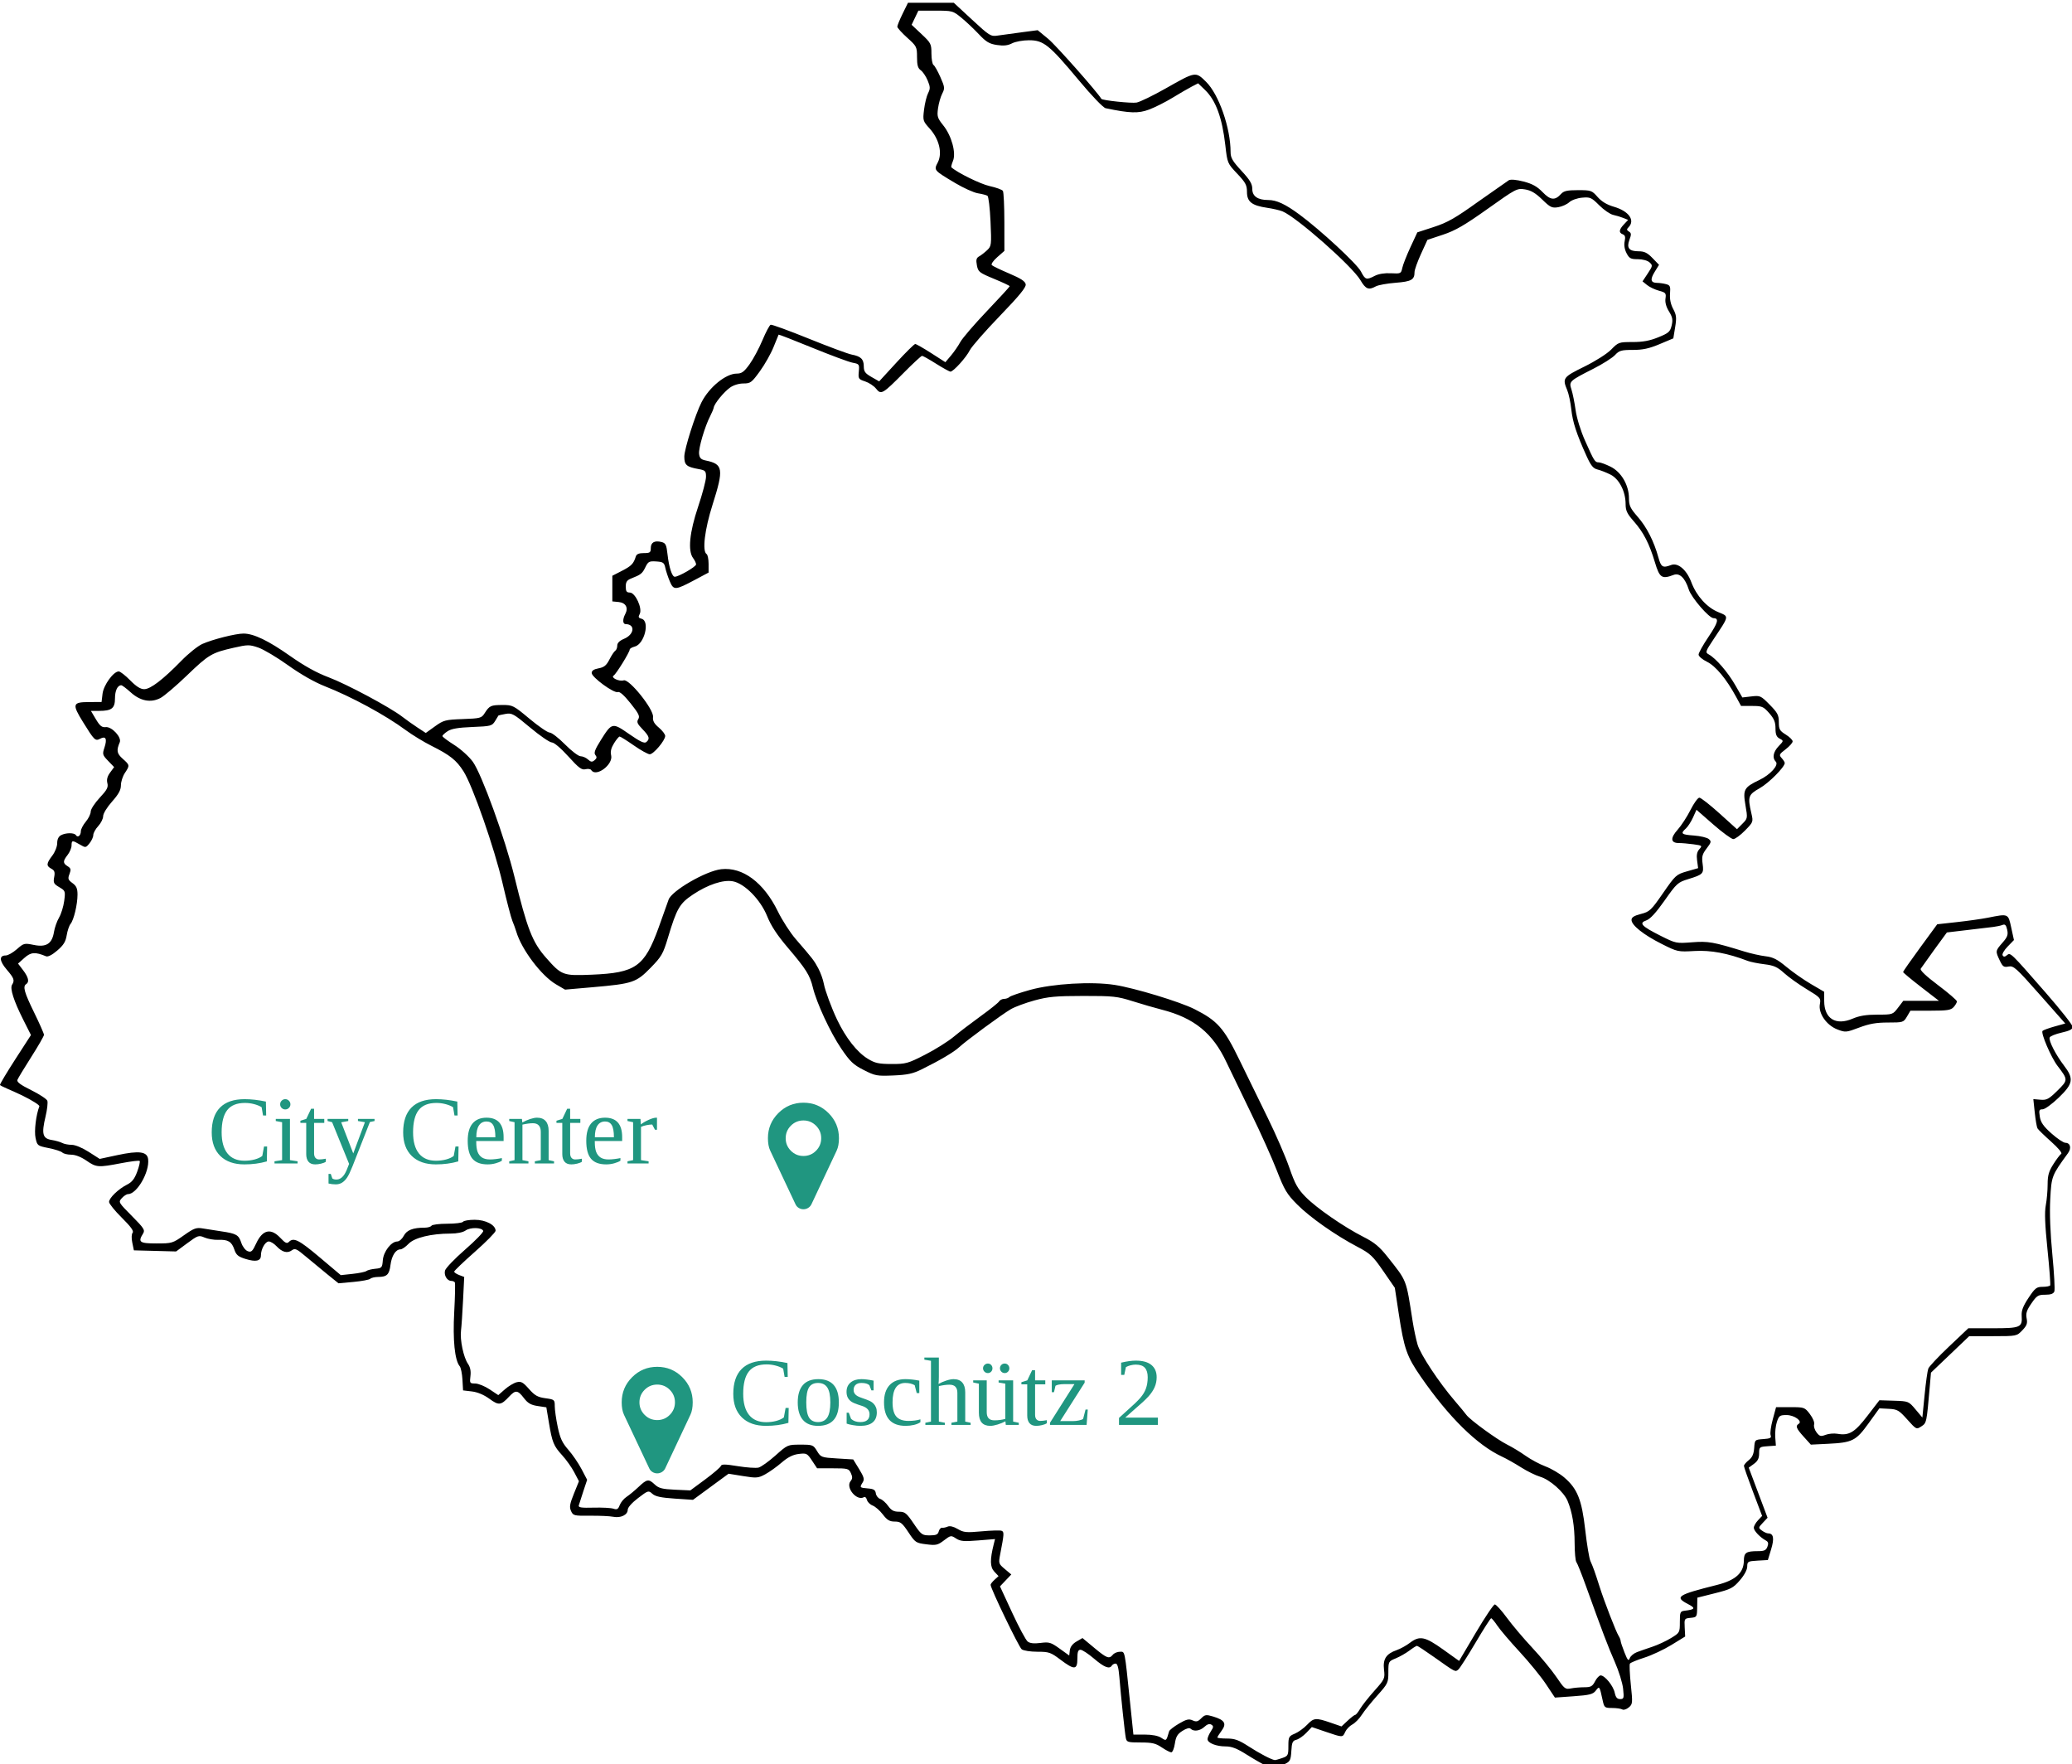
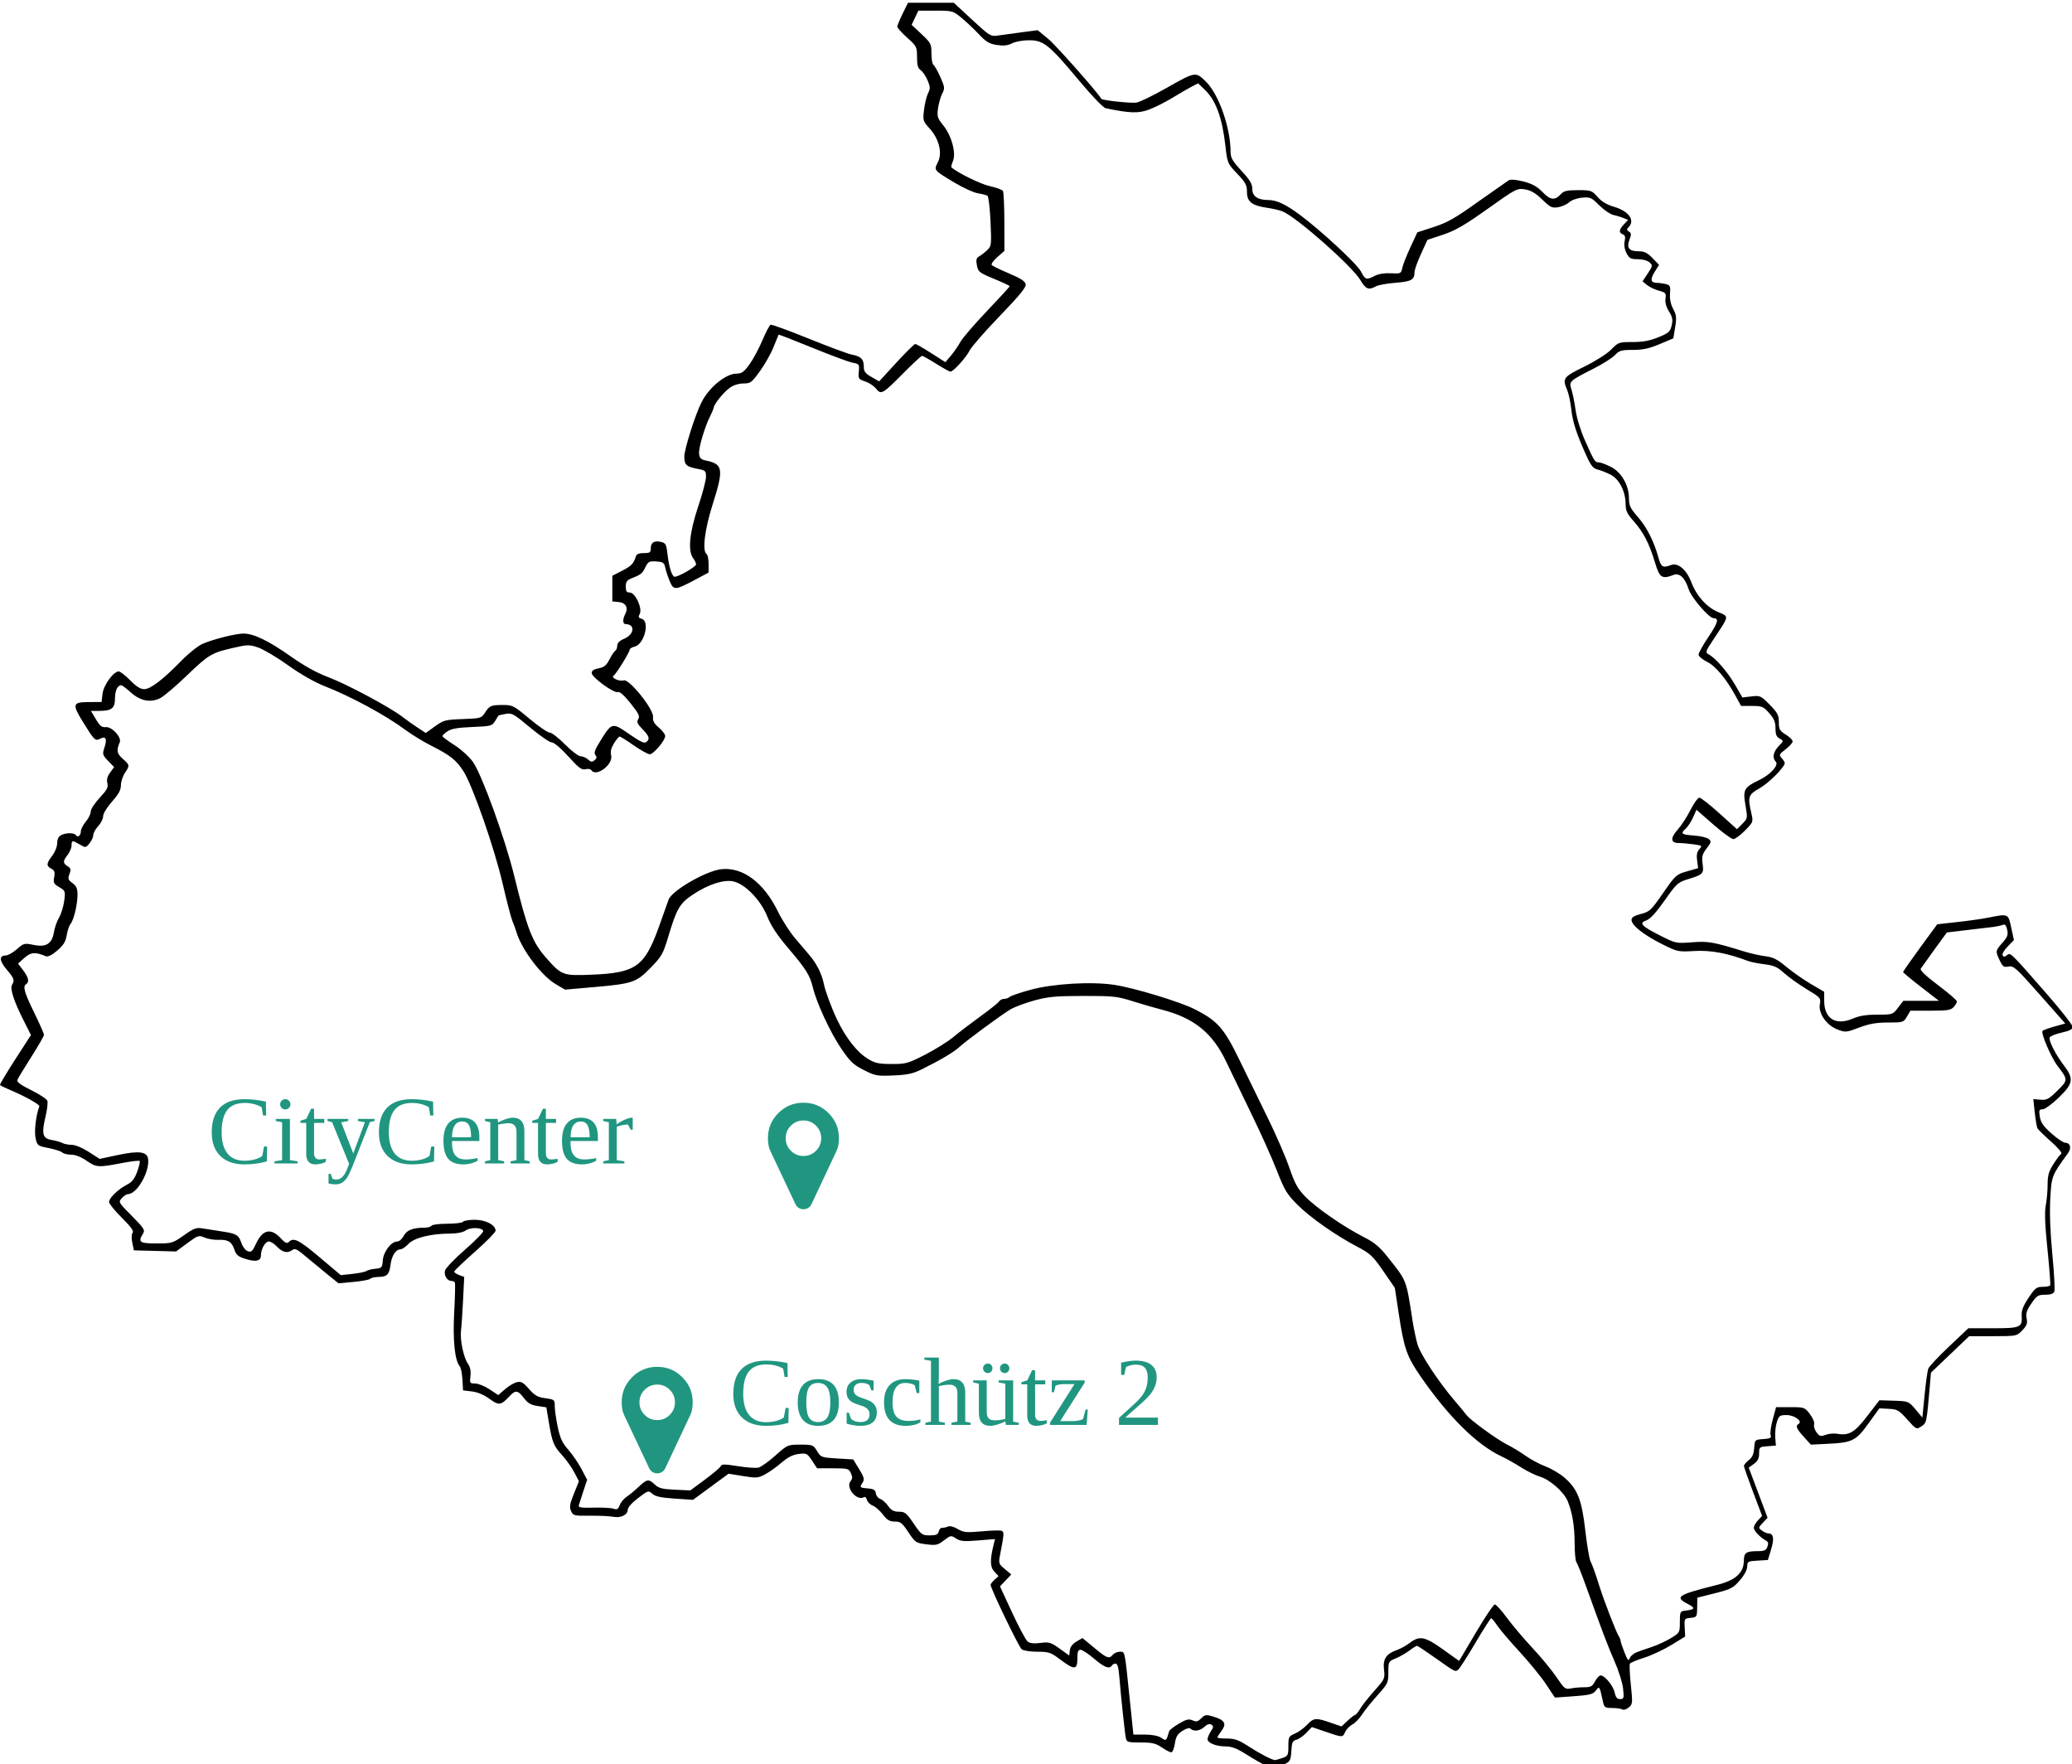
<svg xmlns="http://www.w3.org/2000/svg" xmlns:xlink="http://www.w3.org/1999/xlink" width="911.283" height="775.677" viewBox="0 0 911 773" style="height: min-content">
  <path d="M556.413 774.839c-1.476-.665-5.225-2.815-8.331-4.776-4.24-2.678-6.533-3.567-9.198-3.567-4.181 0-7.968-1.523-7.968-3.204 0-.656.652-2.187 1.449-3.403 1.225-1.87 1.261-2.327.23-2.964-.809-.5-1.824-.184-3.022.941-1.933 1.816-4.727 2.214-6.075.865-.527-.527-1.837-.191-3.597.924-2.206 1.396-2.886 2.534-3.345 5.598-.317 2.115-1.027 3.845-1.577 3.845s-2.436-.975-4.191-2.168c-2.655-1.804-4.212-2.168-9.289-2.168-5.627 0-6.13-.151-6.502-1.951-.449-2.173-2.112-17.849-2.852-26.879-.327-3.995-.839-5.853-1.612-5.853-.623 0-1.374.39-1.669.867-1.05 1.7-3.346.812-7.849-3.035-2.512-2.146-5.188-3.902-5.946-3.902-1.056 0-1.379.913-1.379 3.902 0 5.002-1.319 5.078-7.471.433-4.239-3.2-5.019-3.468-10.101-3.468-3.079 0-6.126-.478-6.911-1.084-1.254-.968-13.668-26.702-13.668-28.334 0-.364.786-1.373 1.748-2.243l1.748-1.582-1.87-1.99c-1.893-2.015-1.955-5.219-.234-12.077l.558-2.222-7.451.605c-6.25.507-7.814.367-9.704-.871-2.181-1.429-2.35-1.402-5.292.842-2.747 2.095-3.496 2.261-7.781 1.726-4.558-.57-4.862-.774-7.864-5.295-2.732-4.114-3.48-4.702-5.99-4.702-2.274 0-3.361-.647-5.248-3.12-1.309-1.716-3.317-3.477-4.463-3.912s-2.285-1.563-2.532-2.506-.816-1.487-1.266-1.209c-3.145 1.944-8.276-4.192-5.9-7.054.841-1.013.87-1.83.124-3.467-.92-2.018-1.377-2.142-7.919-2.142h-6.943l-2.236-3.378c-2.124-3.21-2.417-3.356-5.865-2.929-2.564.317-4.774 1.437-7.531 3.815-2.146 1.851-5.395 4.168-7.221 5.149-3.07 1.649-3.799 1.706-9.699.754l-6.38-1.029-7.82 5.739-7.82 5.739-8.06-.54c-6.029-.404-8.499-.937-9.804-2.117-1.701-1.539-1.854-1.493-6.286 1.887-2.698 2.057-4.543 4.14-4.543 5.128 0 2.257-3.077 3.744-6.386 3.087-1.495-.297-6.059-.505-10.141-.463-7.072.073-7.469-.024-8.392-2.05-.797-1.749-.575-3.1 1.249-7.618l2.218-5.492-2.06-3.925c-1.133-2.159-3.507-5.509-5.274-7.446-3.812-4.176-4.412-5.65-5.88-14.435l-1.117-6.684-3.82-.573c-2.965-.445-4.321-1.229-6.056-3.504-2.686-3.521-3.678-3.627-6.431-.684-3.675 3.929-4.586 4.035-8.723 1.013-2.401-1.754-5.211-2.934-7.686-3.229l-3.902-.465-.269-4.743c-.148-2.608-.684-5.243-1.192-5.855-2.203-2.655-3.098-11.466-2.424-23.873.369-6.793.493-12.644.276-13.002s-.909-.65-1.538-.65c-1.839 0-3.324-2.417-2.791-4.541.271-1.079 4.236-5.22 8.811-9.203s8.171-7.689 7.991-8.237c-.512-1.562-5.608-1.683-7.749-.184-1.176.823-3.776 1.355-6.627 1.355-8.492 0-15.909 1.811-18.464 4.509-1.264 1.335-2.862 2.427-3.551 2.427-2.071 0-3.865 2.806-4.376 6.845-.539 4.259-1.568 5.262-5.426 5.281-1.455.007-3.015.369-3.468.803s-3.784 1.06-7.401 1.389l-6.577.599-5.128-4.143-9.47-7.818c-3.797-3.213-4.536-3.532-5.893-2.54-1.982 1.449-4.272.839-6.75-1.799-1.078-1.147-2.609-2.086-3.404-2.086-1.562 0-3.456 3.364-3.456 6.138 0 2.463-2.184 2.967-6.735 1.554-3.255-1.011-4.136-1.744-4.931-4.106-1.185-3.521-2.746-4.466-7.094-4.298-1.843.071-4.553-.385-6.023-1.015-2.548-1.091-2.901-.975-7.59 2.488l-4.917 3.633-9.281-.246-9.281-.246-.698-3.367c-.418-2.014-.357-3.778.151-4.389.599-.722-.8-2.656-4.758-6.579-3.084-3.056-5.607-6.178-5.607-6.937 0-1.753 4.104-5.71 7.893-7.612 2.185-1.096 3.308-2.525 4.476-5.698.858-2.329 1.343-4.452 1.078-4.716s-3.92.178-8.123.984c-10.151 1.946-10.896 1.891-15.296-1.136-2.366-1.628-4.874-2.601-6.703-2.601-1.607 0-3.349-.427-3.87-.949s-3.218-1.4-5.991-1.951c-4.937-.981-5.058-1.075-5.788-4.471-.647-3.01.202-10.065 1.674-13.902.189-.493-3.177-2.621-7.481-4.731S0 476.154 0 475.688s3.063-5.585 6.806-11.376l6.806-10.529-3.425-6.807c-4.155-8.258-5.895-13.708-4.886-15.3 1.231-1.943.906-2.868-2.351-6.672-3.266-3.816-3.422-6.205-.406-6.205.952 0 3.144-1.241 4.871-2.757 3.033-2.663 3.287-2.727 7.459-1.872 5.47 1.12 8.031-.528 8.858-5.704.304-1.899 1.308-4.74 2.231-6.314s1.942-4.863 2.262-7.308c.566-4.322.506-4.491-2.171-6.07-2.426-1.431-2.692-1.954-2.235-4.395.415-2.218.166-2.96-1.246-3.716-2.3-1.231-2.225-2.283.403-5.729 1.211-1.587 2.168-4.003 2.168-5.471 0-1.711.585-2.942 1.677-3.526 2.146-1.149 5.863-1.158 6.569-.017.784 1.269 2.159.165 2.159-1.733 0-.889.975-2.776 2.168-4.193s2.168-3.414 2.168-4.439 1.773-3.758 3.94-6.075c3.247-3.471 3.841-4.605 3.38-6.444-.389-1.55-.021-2.967 1.206-4.638l1.766-2.407-2.638-2.739c-2.482-2.576-2.577-2.923-1.616-5.836 1.264-3.83.6-5.23-1.856-3.916-2.171 1.162-2.562.785-7.563-7.297-4.876-7.88-4.623-8.765 2.521-8.8l5.629-.027.434-3.634c.454-3.809 4.806-9.806 7.116-9.806.657 0 2.917 1.756 5.023 3.902 2.666 2.717 4.541 3.902 6.172 3.902 2.754 0 8.265-4.215 16.372-12.522 3.1-3.176 7.239-6.489 9.198-7.362 4.52-2.014 14.644-4.569 18.083-4.564 4.483.007 10.926 3.1 20.5 9.843 6.265 4.413 11.653 7.4 16.908 9.374 8.016 3.012 27.147 13.251 32.424 17.354a122.37 122.37 0 0 0 6.675 4.742l3.641 2.383 4.041-2.904c3.789-2.722 4.552-2.923 12.219-3.205 7.753-.286 8.254-.421 9.64-2.601 2.091-3.289 2.709-3.572 7.84-3.587 4.437-.013 4.867.207 11.871 6.056 3.997 3.338 7.985 6.07 8.863 6.07s3.913 2.341 6.744 5.202 5.91 5.202 6.841 5.202 2.399.639 3.262 1.42c1.286 1.163 1.81 1.221 2.897.319 1.005-.834 1.091-1.387.351-2.279-.754-.909-.214-2.393 2.374-6.517 4.905-7.817 5.07-7.853 12.525-2.667 4.762 3.312 6.649 4.196 7.484 3.502 1.703-1.413 1.371-2.538-1.678-5.683-2.284-2.357-2.621-3.162-1.843-4.407.786-1.259.195-2.47-3.394-6.96-2.855-3.572-4.781-5.268-5.617-4.948-1.686.647-11.439-6.473-11.471-8.375-.017-1.014.939-1.659 3.044-2.054 2.423-.455 3.425-1.273 4.757-3.882.928-1.819 2.083-3.551 2.566-3.85s.879-1.321.879-2.271c0-1.147.998-2.144 2.972-2.969 4.547-1.9 5.045-6.407.713-6.46-1.324-.016-1.404-2.13-.169-4.438 1.465-2.737.233-4.974-2.908-5.278l-2.776-.269v-5.636-5.636l4.25-2.182c4.129-2.12 5.089-3.112 6.065-6.272.331-1.07 1.371-1.517 3.531-1.517 2.698 0 3.062-.261 3.062-2.195 0-2.5 1.65-3.434 4.709-2.667 1.83.459 2.176 1.177 2.66 5.513.624 5.583 1.979 9.754 3.17 9.754 1.748 0 9.402-4.436 9.376-5.434-.015-.588-.6-1.827-1.301-2.752-2.395-3.166-1.607-11.278 2.195-22.595 1.908-5.678 3.468-11.592 3.468-13.143 0-2.575-.281-2.87-3.252-3.406-5.345-.965-6.286-1.79-6.286-5.508 0-3.251 4.864-18.59 7.575-23.887 3.402-6.647 10.688-12.571 15.473-12.579 2.187 0 3.208-.748 5.636-4.109 1.631-2.257 4.185-7.021 5.675-10.586s3.118-6.617 3.617-6.783 8.058 2.594 16.799 6.133 17.221 6.686 18.845 6.991c4.016.756 5.284 2.003 5.292 5.204.005 2.24.594 3.047 3.383 4.639l3.376 1.928 7.54-8.214c4.147-4.518 7.888-8.214 8.314-8.214s3.581 1.799 7.012 3.999l6.238 3.999 2.467-2.915c1.357-1.603 3.205-4.281 4.107-5.95s6.158-7.78 11.679-13.58 10.04-10.728 10.04-10.95-3.117-1.692-6.926-3.264c-6.486-2.678-6.963-3.054-7.5-5.918-.459-2.445-.254-3.24 1.022-3.965.878-.499 2.463-1.732 3.522-2.742 1.844-1.757 1.905-2.291 1.443-12.573-.266-5.906-.87-10.989-1.344-11.296s-2.359-.798-4.191-1.091-6.362-2.343-10.069-4.556c-9.421-5.626-9.367-5.561-7.574-9.029 2.097-4.056.613-10.24-3.569-14.869-2.982-3.301-3.057-3.553-2.477-8.327.329-2.708 1.128-5.964 1.774-7.236 1.009-1.985.979-2.783-.207-5.622-.76-1.82-2.119-3.825-3.02-4.456-1.259-.882-1.638-2.221-1.638-5.787 0-4.47-.159-4.782-4.335-8.537-2.384-2.144-4.335-4.317-4.335-4.83s1.057-3.087 2.348-5.72L399.216 0h10.069 10.069l8.053 7.452c7.649 7.079 8.211 7.428 11.211 6.971l10.39-1.424 7.232-.943 4.644 3.823c3.319 2.733 21.618 23.389 23.346 26.355.402.689 13.312 2.046 15.51 1.631 1.502-.284 7.218-3.059 12.703-6.167 13.319-7.548 13.18-7.525 17.812-2.978 5.638 5.533 10.801 20.314 10.801 30.922 0 2.506.863 3.991 4.769 8.21 3.766 4.067 4.769 5.75 4.769 7.997 0 3.198 2.395 4.859 7.005 4.859 3.64 0 7.474 1.774 13.635 6.309 9.303 6.848 25.404 21.751 27.142 25.122 1.885 3.656 2.382 3.81 6.094 1.891 1.64-.848 4.31-1.272 7.083-1.125 4.302.228 4.469.151 4.988-2.324.295-1.408 1.904-5.507 3.577-9.109l3.04-6.548 7.289-2.375c6.006-1.957 9.426-3.907 19.428-11.08l13.515-9.457c.843-.461 3.36-.238 6.503.576 3.822.99 5.946 2.174 8.342 4.652 3.469 3.587 5.425 3.774 8.135.78 1.19-1.315 2.697-1.648 7.453-1.648 5.71 0 6.072.126 8.584 2.987 1.781 2.028 4.09 3.414 7.191 4.315 6.569 1.91 9.452 5.981 6.398 9.035-.857.857-.816 1.238.205 1.869 1.069.66 1.106 1.256.228 3.583-1.366 3.62-.197 5.091 4.048 5.091 2.497 0 3.819.647 6.073 2.972l2.881 2.972-1.905 3.082c-2.106 3.408-1.785 4.841 1.087 4.859 1.045.007 2.808.255 3.919.552 1.771.474 1.984.987 1.734 4.166-.187 2.382.288 4.692 1.385 6.735 1.425 2.653 1.552 3.831.867 8.023l-.803 4.913-6.045 2.54c-4.621 1.941-7.393 2.539-11.771 2.539-5.052 0-5.974.266-7.829 2.257-1.156 1.241-5.419 3.94-9.472 5.998-10.643 5.402-10.835 5.584-9.669 9.16.531 1.629 1.351 5.694 1.822 9.032.505 3.575 2.209 9.099 4.147 13.44 4.061 9.096 4.341 9.538 6.04 9.538.754 0 3.11.869 5.236 1.93 4.69 2.342 8.031 8.116 8.031 13.88 0 3.174.574 4.385 3.855 8.136 3.98 4.55 7.123 10.726 9.104 17.89 1.181 4.269 1.898 4.69 5.598 3.284 3.003-1.142 6.816 2.117 8.869 7.579 2.245 5.975 6.794 11.04 11.772 13.109 4.899 2.036 4.995 1.423-1.833 11.704-3.804 5.728-3.898 6.019-2.242 6.937 3.11 1.724 8.345 7.787 11.571 13.401l3.164 5.506 3.99-.465c3.844-.448 4.137-.315 8.02 3.628 3.486 3.54 4.031 4.576 4.031 7.677 0 3.161.358 3.806 3.035 5.46 1.669 1.032 3.035 2.383 3.035 3.003s-1.391 2.188-3.091 3.484c-2.845 2.17-2.983 2.476-1.734 3.856.746.824 1.356 1.793 1.356 2.152 0 1.788-6.978 8.813-11.021 11.095-5.054 2.852-5.343 3.723-3.66 11.023.873 3.789.842 3.873-2.803 7.587-2.027 2.066-4.338 3.756-5.135 3.756s-4.766-2.899-8.819-6.443l-7.37-6.443-1.525 3.383c-.839 1.861-2.252 4.04-3.139 4.843-2.497 2.259-2.008 2.689 3.515 3.089 2.821.204 5.754.889 6.517 1.522 1.253 1.04 1.166 1.44-.901 4.151-1.934 2.536-2.209 3.577-1.776 6.736.6 4.374.263 4.732-6.369 6.769-4.521 1.389-5.057 1.875-10.319 9.361-3.778 5.375-6.347 8.174-8.048 8.767-3.413 1.19-2.163 2.532 6.333 6.804 6.59 3.313 6.825 3.362 13.728 2.829 7.172-.553 9.321-.175 23.018 4.048 2.861.882 7.066 1.824 9.343 2.092 3.288.388 5.169 1.345 9.141 4.65 2.75 2.289 7.618 5.693 10.817 7.564l5.816 3.402v4.038c0 7.779 5.09 10.948 12.491 7.776 2.979-1.277 6.009-1.769 10.889-1.769 6.709 0 6.78-.024 9.077-3.035l2.315-3.035h7.845 7.845l-7.889-6.097c-4.339-3.353-7.889-6.311-7.889-6.572s3.377-5.09 7.505-10.731l7.505-10.255 8.753-.967c4.814-.532 10.899-1.394 13.522-1.916 9.085-1.809 8.909-1.883 10.259 4.319l1.198 5.499-2.791 2.88c-1.553 1.602-2.521 3.316-2.183 3.864.449.726.942.707 1.881-.072 1.56-1.295 1.436-1.414 17.153 16.58 6.456 7.392 11.745 14.095 11.753 14.895.01 1.063-1.293 1.748-4.842 2.542-2.671.598-5.04 1.563-5.263 2.146-.525 1.367 2.636 7.548 6.345 12.407 4.371 5.727 4.001 7.9-2.394 14.06-2.916 2.809-6.088 5.107-7.05 5.107-1.535 0-1.686.398-1.233 3.252.398 2.507 1.565 4.188 5.099 7.343 2.521 2.25 5.278 4.103 6.128 4.119 2.215.04 2.786 2.333 1.142 4.592-7.165 9.85-7.239 10.042-7.78 20.147-.329 6.151 0 14.8.921 24.354.787 8.149 1.183 15.465.879 16.258-.388 1.01-1.587 1.441-4.007 1.441-3.108 0-3.718.383-6.089 3.831-2.091 3.039-2.523 4.393-2.092 6.55.445 2.223.097 3.185-1.904 5.274-2.443 2.55-2.467 2.555-12.907 2.569l-10.459.014-8.394 8.007-8.394 8.007-.526 6.069c-1.39 16.043-1.39 16.041-3.7 17.555-2.17 1.422-2.231 1.392-6.197-3.036-3.655-4.081-4.366-4.491-8.133-4.685l-4.129-.213-4.754 6.591c-5.549 7.695-7.079 8.464-17.886 8.997l-7.486.369-3.136-3.471c-3.302-3.655-3.723-4.735-2.212-5.669 1.845-1.14-1.911-3.867-5.326-3.867-2.96 0-3.36.283-4.262 3.015-.547 1.658-.87 4.682-.718 6.72l.278 3.705-3.685.267c-3.551.257-3.685.373-3.685 3.179 0 2.147-.6 3.35-2.284 4.576l-2.284 1.664 4.142 11.01 4.142 11.01-2.075 2.209c-2.034 2.165-2.042 2.233-.392 3.44.926.677 2.146 1.231 2.712 1.231 2.371 0 2.786 2.156 1.335 6.937l-1.448 4.769-4.525.262c-4.265.247-4.527.397-4.551 2.601-.016 1.427-1.284 3.794-3.252 6.069-2.927 3.384-3.942 3.91-10.954 5.672l-7.728 1.942-.076 4.3c-.074 4.195-.144 4.306-2.882 4.57-2.75.265-2.802.35-2.601 4.24l.205 3.969-6.07 3.726c-3.338 2.049-8.696 4.556-11.905 5.57s-6.054 2.197-6.32 2.628-.084 4.601.405 9.266c.851 8.108.81 8.548-.923 9.994-.997.832-2.26 1.23-2.807.883s-2.554-.637-4.462-.646c-3.339-.015-3.496-.146-4.221-3.485-1.351-6.227-1.371-6.254-2.986-4.164-1.253 1.621-2.653 1.979-9.721 2.483l-8.257.589-3.963-5.957c-2.18-3.276-7.391-9.664-11.581-14.194s-8.595-9.7-9.789-11.489-2.412-3.243-2.706-3.233-3.394 4.865-6.889 10.788-6.892 11.216-7.549 11.762c-1.372 1.139-1.142 1.257-10.533-5.4-3.902-2.766-7.342-5.029-7.645-5.029s-1.793.937-3.311 2.082-4.223 2.686-6.012 3.424c-3.202 1.321-3.252 1.415-3.252 6.122 0 4.584-.2 5.004-4.882 10.232-2.685 2.999-5.751 6.82-6.813 8.491s-2.919 3.568-4.127 4.214-2.62 2.107-3.139 3.247c-1.159 2.543-1.029 2.543-8.548-.015l-6.136-2.087-2.445 2.553c-1.345 1.404-3.315 2.771-4.378 3.038-1.638.411-1.972 1.165-2.192 4.947-.227 3.904-.56 4.605-2.666 5.611-3.709 1.771-7.728 2.036-10.681.705zm7.323-3.225c2.567-.895 2.731-1.209 2.731-5.247 0-4.024.178-4.369 2.818-5.48 1.55-.652 3.964-2.388 5.365-3.858 2.989-3.136 3.833-3.218 10.293-.995l4.874 1.677 2.723-2.544c1.498-1.399 2.988-2.544 3.312-2.544s1.297-1.2 2.164-2.667 3.688-5.034 6.27-7.928c4.535-5.083 4.679-5.397 4.225-9.255-.551-4.695.937-6.992 5.58-8.611 1.62-.565 4.222-2 5.782-3.191 4.285-3.268 6.631-2.803 14.591 2.891l7.067 5.055 7.339-12.405c4.036-6.823 7.795-12.414 8.353-12.425s2.943 2.614 5.3 5.833 7.391 9.169 11.186 13.223 8.573 9.849 10.617 12.879c3.469 5.142 3.891 5.474 6.333 4.986 1.439-.288 4.118-.523 5.954-.523 2.832 0 3.542-.394 4.683-2.601.74-1.431 1.847-2.601 2.461-2.601 1.83 0 5.549 4.561 6.187 7.587.437 2.075 1.065 2.818 2.38 2.818 1.637 0 1.747-.38 1.313-4.552-.26-2.504-1.894-7.778-3.629-11.72-3.038-6.9-5.382-13.064-12.759-33.556-1.883-5.23-3.757-9.912-4.165-10.405s-.752-4.213-.764-8.266c-.022-7.602-1.03-13.668-3.089-18.597-1.656-3.965-7.79-9.371-12.075-10.645-1.984-.589-5.752-2.441-8.375-4.114s-6.416-3.808-8.43-4.745c-10.928-5.082-23.363-17.323-35.663-35.107-6.17-8.92-7.36-12.328-9.71-27.807l-1.711-11.272-5.085-7.37c-4.583-6.642-5.704-7.695-11.348-10.658-9.709-5.096-20.898-12.957-26.539-18.643-4.527-4.564-5.579-6.327-8.96-15.031-2.107-5.423-7.179-16.696-11.272-25.05l-10.815-22.391c-6.01-12.829-14.225-19.507-28.468-23.144-2.994-.764-8.759-2.436-12.813-3.715-6.767-2.135-8.54-2.324-21.677-2.307-12.086.015-15.412.319-21.428 1.961-3.917 1.069-8.599 2.8-10.405 3.848-3.903 2.264-19.706 13.888-22.793 16.766-2.282 2.127-8.499 5.794-16.474 9.718-3.83 1.884-6.279 2.409-12.436 2.665-7.199.3-7.992.154-13.006-2.405-4.568-2.331-5.995-3.691-9.879-9.41-4.803-7.074-10.833-20.061-12.482-26.88-1.303-5.389-2.989-8.07-10.973-17.447-4.735-5.56-7.401-9.622-9.126-13.898-2.923-7.248-9.903-14.344-15.062-15.312-4.244-.796-11.002 1.442-17.544 5.811-5.894 3.936-7.13 6.072-11.027 19.055-2.116 7.052-2.802 8.238-7.609 13.163-6.306 6.46-7.895 6.994-25.351 8.516l-12.265 1.07-3.991-2.339c-6.419-3.762-15.106-15.271-17.419-23.078a57.23 57.23 0 0 0-1.732-4.769c-.599-1.431-2.528-8.822-4.286-16.424-3.577-15.467-13.146-42.923-17.184-49.305-3.116-4.925-5.916-7.159-14.099-11.251-3.338-1.669-8.411-4.76-11.272-6.868-9.093-6.699-23.858-14.703-35.764-19.387-4.433-1.744-10.528-5.227-16.041-9.168-4.89-3.495-10.776-6.995-13.079-7.778-3.91-1.329-4.631-1.323-10.838.088-9.66 2.195-10.961 2.968-20.575 12.212-4.798 4.613-10.031 9.064-11.63 9.89-4.252 2.199-8.816 1.321-13.056-2.51-1.896-1.713-3.758-3.114-4.138-3.114-1.646 0-2.772 2.347-2.772 5.779 0 4.352-1.447 5.493-6.968 5.493h-3.613l2.197 3.685c1.75 2.936 2.631 3.637 4.331 3.45 2.648-.292 7.071 4.481 6.156 6.643-1.542 3.64-1.307 4.947 1.303 7.273 3.142 2.8 3.157 2.899.93 6.262-.948 1.431-1.725 3.856-1.728 5.39-.005 2.072-1.009 3.919-3.908 7.182-2.241 2.524-3.902 5.25-3.902 6.405 0 1.107-.975 3.065-2.168 4.351s-2.168 3.056-2.168 3.932-.749 2.515-1.665 3.64c-1.632 2.006-1.717 2.017-4.252.53-3.323-1.949-3.616-1.915-3.639.433-.011 1.073-.782 2.926-1.715 4.119-2.149 2.747-2.152 3.657-.02 4.989 1.446.903 1.574 1.441.816 3.434-.787 2.069-.623 2.564 1.32 3.979 1.737 1.265 2.219 2.365 2.219 5.062 0 4.31-1.629 11.165-3.063 12.884-.596.715-1.356 2.958-1.688 4.983-.468 2.856-1.406 4.369-4.179 6.743-2.244 1.921-4.072 2.853-4.91 2.504-4.765-1.985-6.648-1.85-9.484.684l-2.823 2.522 2.234 2.93c2.347 3.077 2.82 5.182 1.367 6.08-1.606.993-.887 3.582 3.468 12.487 2.384 4.876 4.335 9.297 4.335 9.825s-2.517 4.908-5.593 9.733-5.815 9.352-6.086 10.059c-.357.93 1.322 2.184 6.057 4.527 3.602 1.783 6.794 3.876 7.091 4.652s-.052 3.892-.778 6.924c-1.832 7.655-1.308 9.687 2.658 10.318 1.735.276 3.832.871 4.66 1.322s2.7.82 4.16.82c1.562 0 4.645 1.273 7.49 3.093l4.835 3.093 7.786-1.665c9.596-2.052 13.123-1.576 13.518 1.824.656 5.639-4.958 15.332-8.88 15.332-.605 0-1.819.794-2.697 1.765-1.573 1.738-1.506 1.858 4.404 7.813 5.373 5.415 5.889 6.227 4.932 7.761-2.344 3.753-1.547 4.338 5.909 4.338 6.779 0 7.124-.102 12.047-3.574 4.502-3.175 5.441-3.51 8.412-3.006l8.113 1.271c6.566.967 7.572 1.546 8.716 5.013.553 1.676 1.809 3.319 2.823 3.694 1.574.582 2.088.113 3.714-3.397 2.822-6.091 6.474-6.911 10.688-2.401 2.073 2.218 2.841 2.579 3.686 1.734 2.101-2.101 4.392-.957 13.546 6.764l9.285 7.831 5.202-.558c2.861-.307 5.594-.872 6.073-1.257s2.235-.829 3.902-.987c2.856-.271 3.047-.489 3.307-3.756.303-3.824 3.715-8.237 6.368-8.237.852 0 2.128-1.118 2.835-2.485 1.304-2.522 4.038-3.584 9.221-3.584 1.343 0 2.683-.39 2.978-.867s3.416-.867 6.937-.867 6.642-.39 6.937-.867 2.606-.867 5.137-.867c4.812 0 9.17 2.288 9.17 4.814 0 .671-4.096 4.837-9.103 9.258s-9.103 8.34-9.104 8.71.99 1.049 2.202 1.51l2.204.838-.503 10.196c-.276 5.608-.684 11.636-.905 13.396-.51 4.058 1.101 11.752 3.052 14.575 1.014 1.468 1.368 3.217 1.097 5.419-.381 3.092-.28 3.252 2.078 3.255 1.364 0 4.208 1.151 6.322 2.553l3.842 2.549 2.893-2.54c1.591-1.397 3.927-2.8 5.189-3.117 1.939-.487 2.779-.029 5.403 2.944 2.549 2.888 3.847 3.622 7.226 4.085 3.988.547 4.119.657 4.119 3.49 0 1.609.589 5.723 1.308 9.143 1.044 4.965 1.984 6.987 4.664 10.031 1.846 2.097 4.461 5.923 5.811 8.502l2.455 4.689-1.686 5.063-1.994 6.217c-.24.9 1.187 1.111 6.489.961 3.738-.106 7.668.101 8.732.46 1.578.533 2.091.244 2.779-1.566.464-1.221 1.814-2.855 2.999-3.632s3.572-2.748 5.303-4.381c3.709-3.498 4.409-3.598 7.153-1.021 1.704 1.601 3.278 2.002 8.834 2.255l6.761.307 6.531-4.83c3.592-2.657 6.692-5.314 6.889-5.904.284-.851 1.831-.835 7.429.074 3.889.632 7.999.915 9.134.63s4.476-2.671 7.425-5.302c5.331-4.756 5.394-4.784 10.978-4.784 5.407 0 5.679.105 7.325 2.818 1.66 2.737 1.912 2.83 8.806 3.252l7.097.434 2.594 4.228c2.139 3.487 2.417 4.51 1.586 5.841-1.431 2.291-1.365 2.37 2.244 2.668 2.589.214 3.307.658 3.523 2.179.149 1.05 1.017 2.147 1.928 2.436s2.474 1.673 3.472 3.076c1.399 1.965 2.491 2.55 4.759 2.55 2.627 0 3.323.559 6.476 5.202 3.343 4.923 3.722 5.202 7.05 5.202 2.797 0 3.611-.358 3.974-1.748.251-.961.898-1.68 1.436-1.597s1.659-.146 2.489-.51c.954-.417 2.58-.029 4.417 1.055 2.589 1.527 3.739 1.639 10.511 1.022 4.182-.381 8.128-.492 8.769-.246 1.193.458 1.147 1.268-.578 10.181-.805 4.158-.759 4.31 2.014 6.642l2.838 2.386-2.485 2.615-2.485 2.615 5.35 11.553c2.943 6.354 6.012 12.07 6.821 12.702 1.008.787 2.784.98 5.649.612 3.81-.489 4.552-.268 8.4 2.496l4.221 3.033.271-2.302c.174-1.484 1.21-2.848 2.914-3.84l2.644-1.538 5.16 4.291c5.595 4.653 6.556 5.009 8.195 3.035.594-.715 1.983-1.301 3.088-1.301 2.295 0 2.031-1.303 4.44 21.894l1.508 14.524h5.051c3.18 0 5.839.516 7.179 1.395 2.276 1.491 2.188 1.564 3.477-2.844.163-.559 2.101-2.073 4.307-3.366 3.274-1.919 4.375-2.183 6.003-1.441s2.328.574 3.805-.903c1.631-1.631 2.151-1.709 5.219-.79 5.099 1.528 6.05 3.105 3.75 6.217-1.029 1.391-1.87 2.741-1.87 2.998s1.89.469 4.201.469c3.434 0 5.188.638 9.607 3.494 4.777 3.088 9.9 5.766 11.425 5.973.286.039 1.75-.358 3.252-.881zm155.907-46.534c1.355-.517 4.414-1.586 6.799-2.377s6.091-2.509 8.237-3.82c3.851-2.352 3.902-2.444 3.902-7.082 0-4.365.154-4.718 2.168-4.959 4.556-.545 4.866-1.132 1.517-2.867-6.18-3.201-4.867-4.079 12.674-8.478 8.131-2.039 11.726-5.282 11.786-10.631.04-3.57.985-4.211 6.204-4.211 2.757 0 3.568-.381 4.159-1.951.544-1.446.369-2.15-.678-2.72-2.59-1.41-5.314-4.287-5.314-5.613 0-.721.822-2.185 1.827-3.255l1.827-1.945-3.995-10.563c-2.197-5.81-3.995-10.951-3.995-11.426s.954-1.613 2.119-2.53c1.534-1.207 2.192-2.678 2.384-5.327.265-3.651.276-3.661 4.023-3.931 3.085-.222 3.659-.527 3.206-1.706-.303-.79.113-3.887.923-6.883l1.474-5.447h6.271c6.154 0 6.315.057 8.596 3.048 1.341 1.758 2.13 3.684 1.864 4.552-.254.827.227 2.403 1.068 3.501 1.334 1.742 1.843 1.878 3.982 1.065 1.349-.513 3.673-.72 5.164-.46 5.141.897 7.594-.565 13.2-7.861l5.286-6.88 6.419.207c6.368.206 6.443.236 9.445 3.8l3.025 3.593.981-9.918c.54-5.455 1.273-10.677 1.63-11.604s4.464-5.295 9.127-9.706l8.478-8.02h10.821c12.105 0 12.972-.376 12.629-5.473-.154-2.285.6-4.261 3.01-7.892 2.864-4.314 3.541-4.843 6.191-4.843 1.636 0 3.138-.293 3.337-.65s-.337-7.462-1.193-15.788c-1.116-10.859-1.326-16.345-.745-19.411.446-2.35.81-6.485.81-9.188 0-3.934.502-5.706 2.516-8.882 1.384-2.182 2.938-4.229 3.454-4.547.551-.34-1.292-2.564-4.467-5.392-2.973-2.647-5.659-5.261-5.969-5.811s-.847-3.666-1.193-6.927l-.629-5.929 3.134.27c2.748.237 3.663-.252 7.435-3.966 4.761-4.689 4.761-4.781.081-10.892-2.843-3.711-7.471-14.519-6.596-15.401.35-.352 2.74-1.227 5.311-1.944l4.676-1.304-11.271-12.76c-10.305-11.665-11.476-12.719-13.654-12.283-2.077.415-2.575.074-3.877-2.657-1.96-4.11-1.94-4.241 1.18-7.795 2.218-2.527 2.574-3.503 2.085-5.727-.449-2.042-.931-2.546-2.024-2.113-.789.313-2.606.71-4.036.882l-11.526 1.372-8.925 1.058-5.437 7.442-6.06 8.488c-.403.676 2.305 3.248 7.641 7.259 4.546 3.417 8.265 6.622 8.265 7.123s-.646 1.623-1.435 2.496c-1.21 1.337-2.81 1.586-10.218 1.586h-8.783l-1.537 2.601c-1.499 2.538-1.702 2.601-8.321 2.601-5.167 0-8.192.53-12.689 2.222-5.702 2.146-6.029 2.175-9.55.83-4.798-1.832-8.452-7.084-7.727-11.105.485-2.69.284-2.919-5.819-6.618-3.477-2.107-7.935-5.293-9.906-7.078-2.959-2.68-4.472-3.356-8.671-3.872-2.798-.344-6.062-.997-7.254-1.452-8.938-3.411-16.293-4.782-23.449-4.37-7.309.42-7.504.378-14.479-3.129-7.957-4.001-13.229-8.196-13.229-10.527 0-1.139 1.119-1.852 4.119-2.623 3.853-.991 4.482-1.583 9.755-9.194 5.461-7.883 5.787-8.178 10.524-9.541l4.888-1.406-.452-3.373c-.324-2.418-.044-3.824.99-4.966 1.376-1.521 1.257-1.619-2.605-2.148-2.226-.305-5.122-.555-6.435-.555-3.619 0-3.804-2.191-.496-5.872 1.597-1.778 4.13-5.671 5.629-8.651s3.258-5.419 3.91-5.419 4.64 3.119 8.863 6.932l7.678 6.932 2.364-2.38c2.343-2.358 2.355-2.432 1.36-8.194-1.181-6.84-.635-7.834 6.055-11.032 4.926-2.354 8.75-6.615 7.268-8.098-1.62-1.62-1.118-4.299 1.274-6.796 2.251-2.35 2.252-2.356.434-3.329-1.395-.746-1.822-1.806-1.822-4.515 0-2.748-.621-4.245-2.773-6.689-2.56-2.907-3.141-3.149-7.57-3.149h-4.797l-2.203-4.054c-4.265-7.847-8.99-13.527-12.788-15.375-2.027-.986-3.685-2.4-3.685-3.143s1.969-4.268 4.375-7.834c4.166-6.174 4.706-8.179 2.203-8.179-1.951 0-9.739-9.011-10.89-12.6-1.644-5.125-4.035-7.422-6.679-6.417-5.155 1.96-6.156 1.291-8.184-5.477-2.489-8.306-5.026-13.224-9.348-18.125-2.905-3.294-3.559-4.674-3.559-7.515 0-5.578-2.816-11.065-6.671-12.996-1.815-.91-4.378-1.913-5.695-2.229-1.894-.455-2.906-1.705-4.839-5.976-4.4-9.721-6.072-14.852-6.678-20.493-.328-3.055-1.137-6.847-1.797-8.426-2.191-5.244-1.853-5.71 7.475-10.299 4.983-2.452 10.039-5.666 11.882-7.552 3.119-3.194 3.377-3.284 9.387-3.284 4.53 0 7.55-.557 11.313-2.088 4.561-1.856 5.215-2.433 5.865-5.184.595-2.516.375-3.675-1.177-6.185-1.239-2.005-1.777-3.992-1.532-5.661.344-2.346.094-2.648-2.86-3.443-1.78-.479-4.137-1.6-5.237-2.491l-2-1.619 2.303-3.481c2.194-3.315 2.23-3.547.766-4.872-.891-.806-3.049-1.392-5.132-1.392-3.136 0-3.77-.34-4.972-2.665-.875-1.691-1.174-3.592-.82-5.203.412-1.876.2-2.676-.812-3.064-1.865-.715-1.72-2.023.483-4.368l1.852-1.972-2.069-.842c-1.138-.463-3.166-1.078-4.506-1.366s-4.099-2.185-6.13-4.216c-3.422-3.422-3.975-3.668-7.534-3.348-2.183.196-4.63 1.07-5.668 2.023-1.005.923-3.19 1.899-4.857 2.169-2.711.44-3.451.083-7.02-3.385-2.93-2.848-4.94-4.029-7.572-4.45-3.485-.557-3.93-.325-16.374 8.527-10.152 7.222-14.208 9.57-19.653 11.381l-6.861 2.282-2.833 6.199c-1.558 3.409-2.832 6.979-2.831 7.933 0 3.419-1.344 4.183-8.352 4.73-3.736.292-7.646 1.005-8.687 1.585-3.148 1.752-4.433 1.229-6.767-2.752-3.581-6.11-28.028-27.684-34.26-30.232-1.192-.488-4.238-1.192-6.768-1.564-6.719-.99-8.84-2.658-8.84-6.956 0-3.008-.606-4.141-4.309-8.056-4.266-4.511-4.317-4.632-5.191-12.345-1.386-12.235-4.181-19.856-8.975-24.472l-3.003-2.892-2.837 1.467c-1.56.807-5.352 3.007-8.427 4.889s-7.709 4.214-10.298 5.183c-4.697 1.757-8.426 1.642-19.098-.59-1.085-.227-6.073-5.424-11.822-12.317-12.98-15.564-15.464-17.56-21.844-17.56-2.701 0-6.021.599-7.467 1.347-1.893.979-3.714 1.18-6.664.738-3.35-.502-4.744-1.336-7.974-4.765-2.153-2.286-5.61-5.544-7.682-7.241-3.677-3.012-3.947-3.085-11.328-3.085h-7.561l-1.482 3.108-1.482 3.108 4.356 4.09c4.135 3.882 4.356 4.316 4.356 8.547 0 2.451.411 4.711.913 5.021s1.861 2.707 3.019 5.327c1.951 4.412 2.01 4.947.806 7.275-.715 1.382-1.543 4.289-1.841 6.459-.488 3.558-.263 4.292 2.284 7.462 3.679 4.578 5.752 12.129 4.296 15.645-.573 1.382-.891 2.65-.708 2.817 2.604 2.367 12.801 7.372 16.808 8.249 2.861.626 5.489 1.579 5.839 2.118s.643 6.694.65 13.679l.013 12.7-3.141 2.758c-1.778 1.561-2.813 3.083-2.384 3.506.416.412 3.878 2.076 7.693 3.699 5.157 2.193 7.005 3.413 7.205 4.754.196 1.319-2.873 5.059-11.421 13.921-6.429 6.665-12.348 13.425-13.153 15.024-1.614 3.205-7.225 9.41-8.509 9.41-.448 0-3.285-1.561-6.306-3.468s-5.802-3.468-6.182-3.468-3.999 3.343-8.042 7.43c-9.305 9.405-9.981 9.793-12.181 6.996-.935-1.189-3.096-2.622-4.803-3.185-2.933-.968-3.086-1.206-2.787-4.339.303-3.181.194-3.338-2.7-3.881-1.659-.311-9.63-3.267-17.713-6.569s-14.764-5.903-14.847-5.779-1.079 2.565-2.214 5.426-3.83 7.641-5.988 10.622c-3.644 5.033-4.163 5.419-7.269 5.419-1.992 0-4.364.726-5.865 1.795-2.76 1.965-6.88 7.001-7.186 8.785-.106.619-.802 2.297-1.546 3.728-2.351 4.523-5.188 14.152-4.9 16.63.216 1.86.849 2.501 2.879 2.915 7.728 1.576 8.054 3.667 3.035 19.474-3.468 10.921-4.61 20.436-2.601 21.677.477.295.867 2.243.867 4.329v3.793l-5.853 3.12c-8.823 4.704-9.496 4.75-11.189.776-.784-1.841-1.674-4.517-1.978-5.948-.489-2.305-.943-2.627-3.989-2.831-3.101-.207-3.569.041-4.783 2.535-1.361 2.796-1.941 3.256-6.241 4.953-1.867.737-2.384 1.509-2.384 3.561 0 2.066.377 2.62 1.783 2.62 2.419 0 5.644 7.002 4.343 9.432-.713 1.332-.553 1.735.831 2.097 3.775.987 1.26 11.155-3.025 12.231-1.209.303-2.198.887-2.198 1.297 0 1.129-5.928 10.737-7.054 11.433-1.449.896 2.422 2.74 4.42 2.106 2.408-.764 13.241 12.74 12.892 16.07-.183 1.749.464 2.942 2.551 4.698 1.539 1.295 2.797 2.946 2.797 3.669 0 1.974-5.138 8.069-6.793 8.059-.794-.007-3.953-1.761-7.018-3.902s-5.862-3.892-6.216-3.892-1.469 1.338-2.479 2.972c-1.277 2.066-1.662 3.67-1.263 5.259 1.026 4.087-6.695 9.829-8.749 6.506-.296-.479-1.437-.645-2.536-.369-1.652.415-2.957-.559-7.534-5.624-3.279-3.628-6.243-6.137-7.27-6.153-.954-.015-5.246-2.964-9.538-6.554-7.261-6.073-8.015-6.488-10.838-5.973-1.669.304-3.055.616-3.08.693s-.687 1.166-1.47 2.421c-1.354 2.169-1.847 2.299-10.002 2.626-6.248.251-9.204.755-10.886 1.857-1.269.832-2.295 1.796-2.28 2.143s2.358 2.1 5.204 3.896c2.867 1.809 6.505 5.097 8.155 7.37 3.909 5.385 14.238 33.891 18.296 50.493 5.628 23.028 7.892 28.839 13.888 35.644 6.884 7.813 7.413 8.009 20.154 7.479 19.281-.802 23.118-3.506 29.364-20.691l4.353-12.209c1.194-3.895 16.335-12.698 23.165-13.467 9.432-1.063 18.693 5.827 24.895 18.522 1.915 3.92 5.451 9.402 7.858 12.183 7.598 8.777 8.043 9.354 9.927 12.878 1.015 1.897 2.11 4.94 2.435 6.76.518 2.905 3.365 10.617 5.821 15.765 3.845 8.06 8.809 14.375 13.563 17.255 3.143 1.904 4.758 2.257 10.405 2.271 6.275.017 7.177-.233 14.708-4.077 4.413-2.252 10.071-5.796 12.573-7.875s7.865-6.175 11.919-9.103 7.682-5.83 8.064-6.45 1.376-1.126 2.211-1.126 1.89-.372 2.344-.827 4.532-1.856 9.061-3.114c9.942-2.762 27.102-3.774 37.235-2.198 8.759 1.363 28.623 7.392 35.061 10.641 10.113 5.105 12.964 8.326 19.768 22.339l12.52 25.616c3.518 7.153 7.746 16.908 9.396 21.677 2.508 7.25 3.68 9.365 7.155 12.906 4.822 4.915 16.838 13.211 25.526 17.626 4.793 2.435 6.982 4.257 10.585 8.813 8.58 10.849 8.025 9.419 10.977 28.287.522 3.338 1.498 7.943 2.169 10.233 1.266 4.322 9.473 16.714 16.384 24.74 2.191 2.544 4.47 5.301 5.065 6.125 1.592 2.207 13.478 10.863 17.989 13.1 2.146 1.064 5.773 3.266 8.06 4.893s6.22 3.729 8.74 4.672 6.224 3.12 8.232 4.839c5.805 4.969 7.729 9.774 9.239 23.077.718 6.326 1.742 12.477 2.276 13.669 1.292 2.888 1.904 4.599 4.03 11.272 2.145 6.732 7.229 19.85 8.4 21.677.459.715.846 1.691.861 2.168s.779 2.768 1.699 5.092c1.383 3.494 1.781 3.93 2.302 2.522.346-.936 1.738-2.125 3.093-2.642z" />
  <g fill="#209680">
    <use xlink:href="#B" />
    <use xlink:href="#B" x="-64.296" y="116.102" />
  </g>
  <text xml:space="preserve" style="white-space:pre" font-size="42.667" fill="#209680">
-     <tspan x="91.339" y="510.217">City Center</tspan>
+     <tspan x="91.339" y="510.217">CityCenter</tspan>
    <tspan x="320.655" y="625.154">Coschütz 2</tspan>
  </text>
  <defs>
    <path id="B" d="M361.056 499.137q0-3.232-2.287-5.519-2.287-2.287-5.519-2.287-3.232 0-5.519 2.287-2.287 2.287-2.287 5.519 0 3.232 2.287 5.519 2.287 2.287 5.519 2.287 3.232 0 5.519-2.287 2.287-2.287 2.287-5.519zm7.806 0q0 3.324-1.006 5.458l-11.1 23.602q-.488 1.006-1.448 1.586-.961.579-2.058.579-1.098 0-2.058-.579-.961-.579-1.418-1.586l-11.13-23.602q-1.006-2.135-1.006-5.458 0-6.465 4.574-11.039 4.574-4.574 11.039-4.574 6.465 0 11.039 4.574 4.574 4.574 4.574 11.039z" />
  </defs>
</svg>
